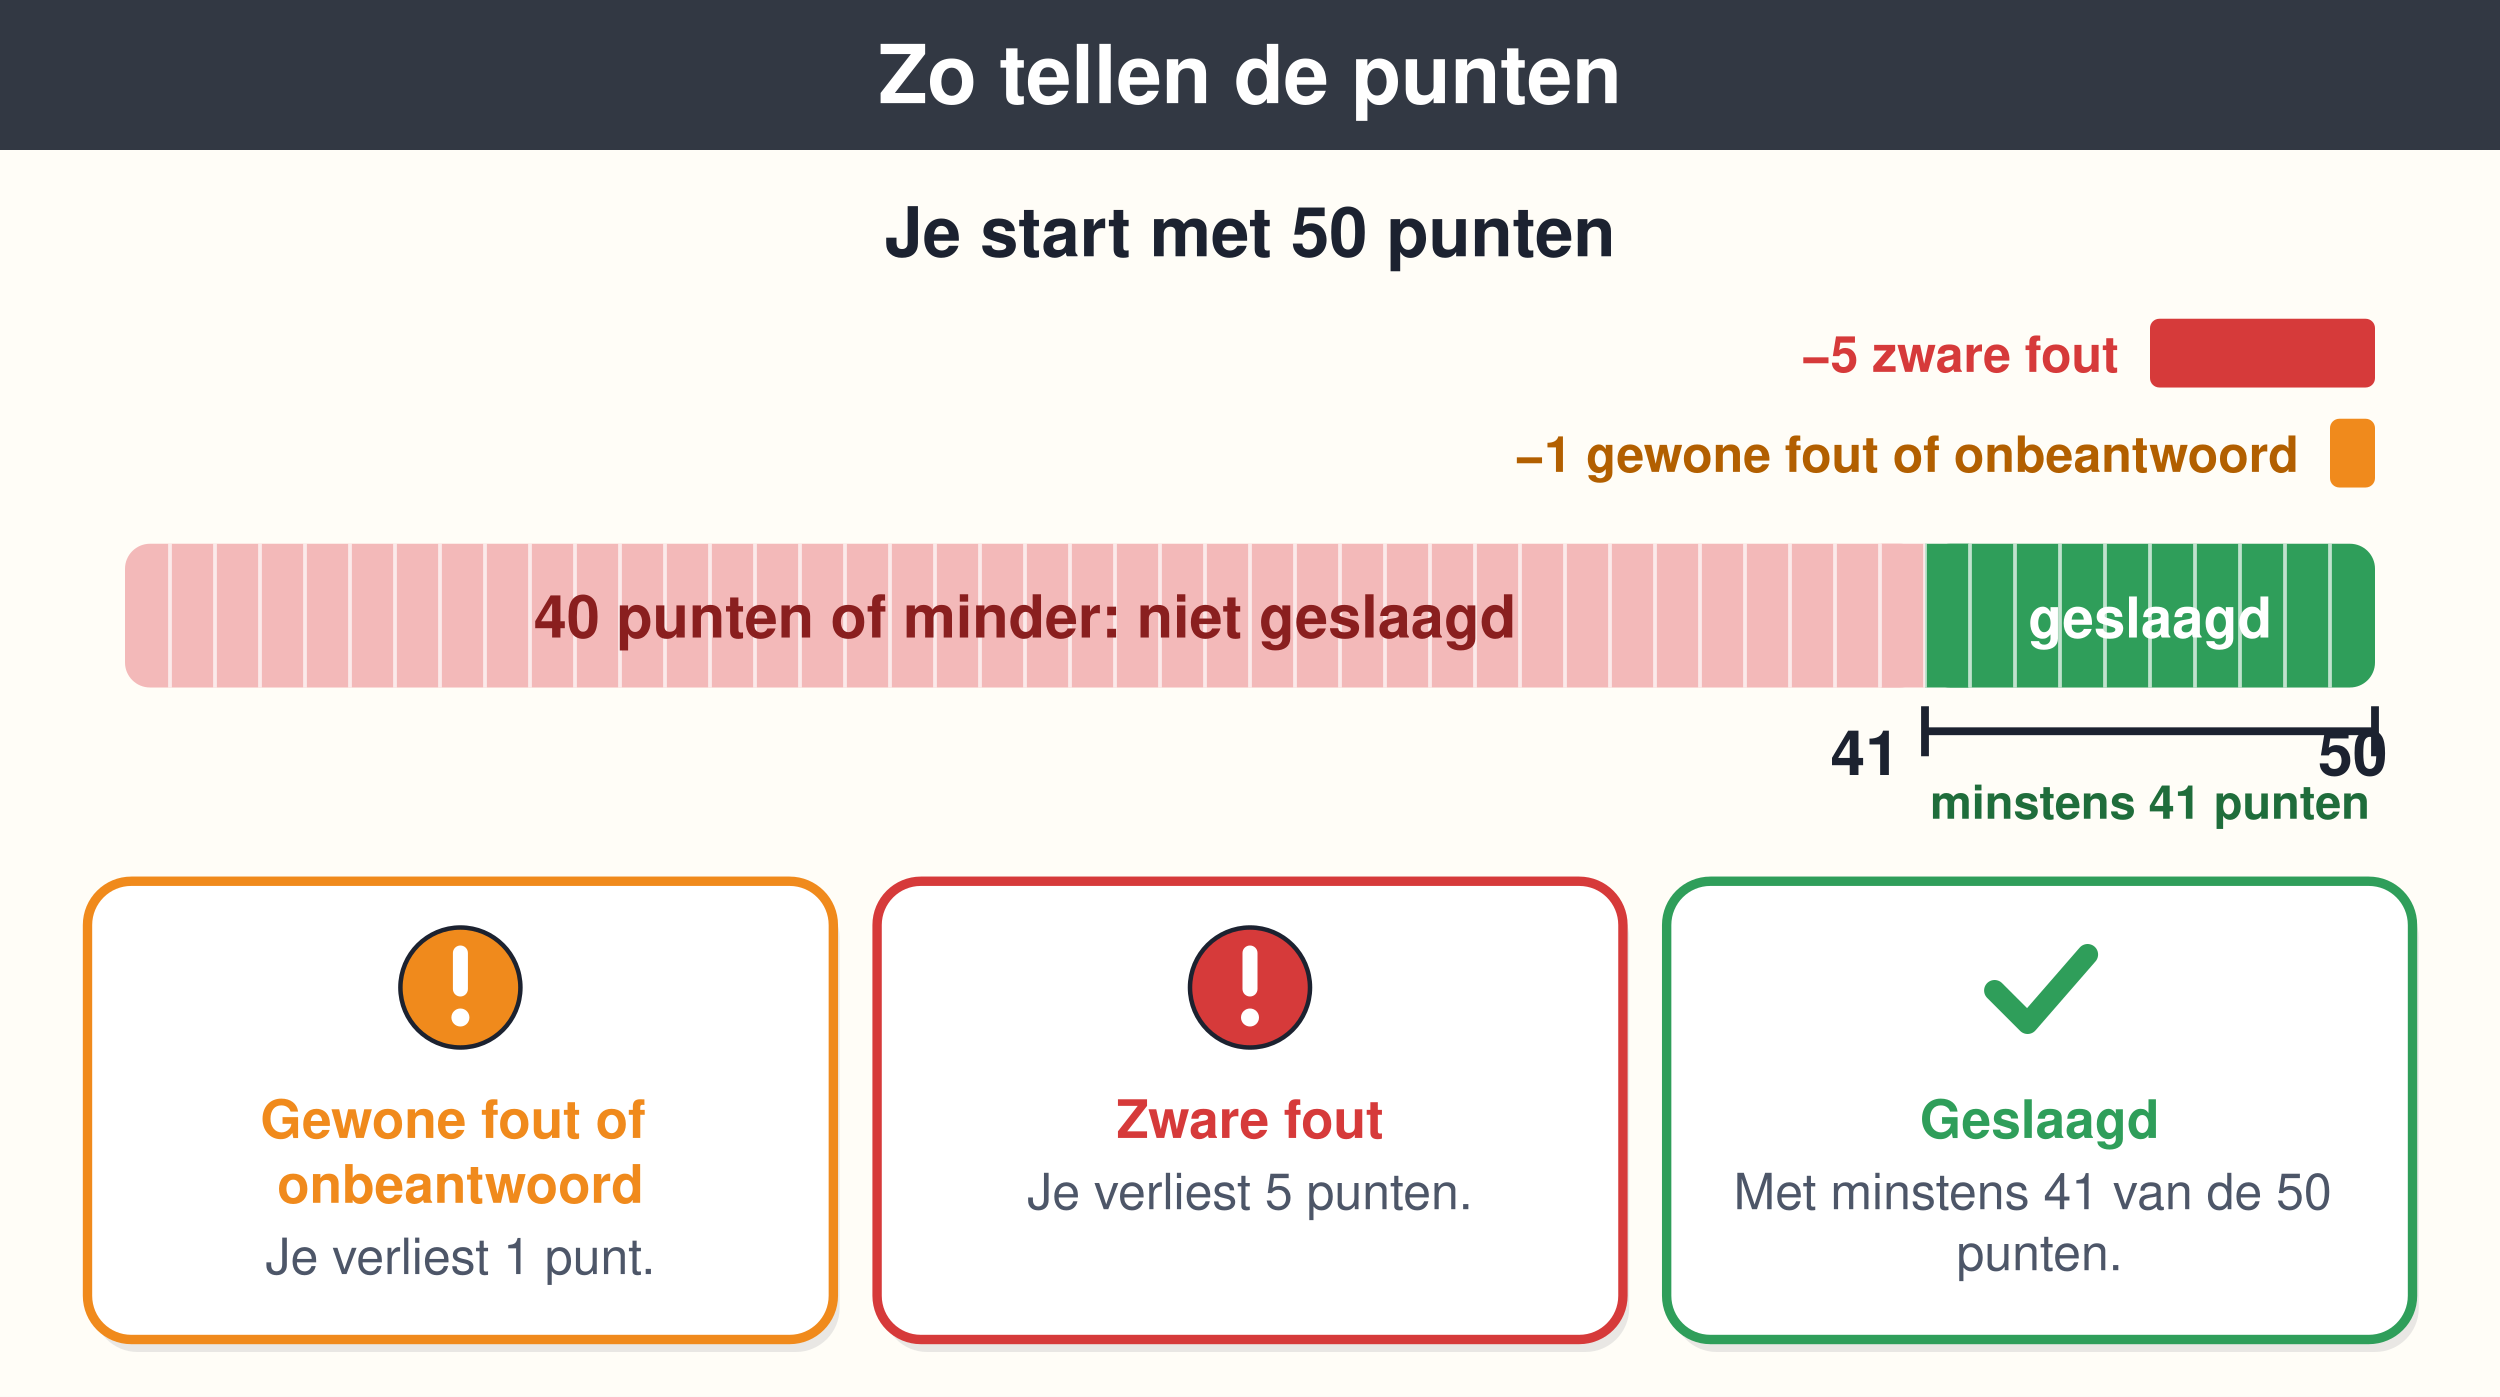
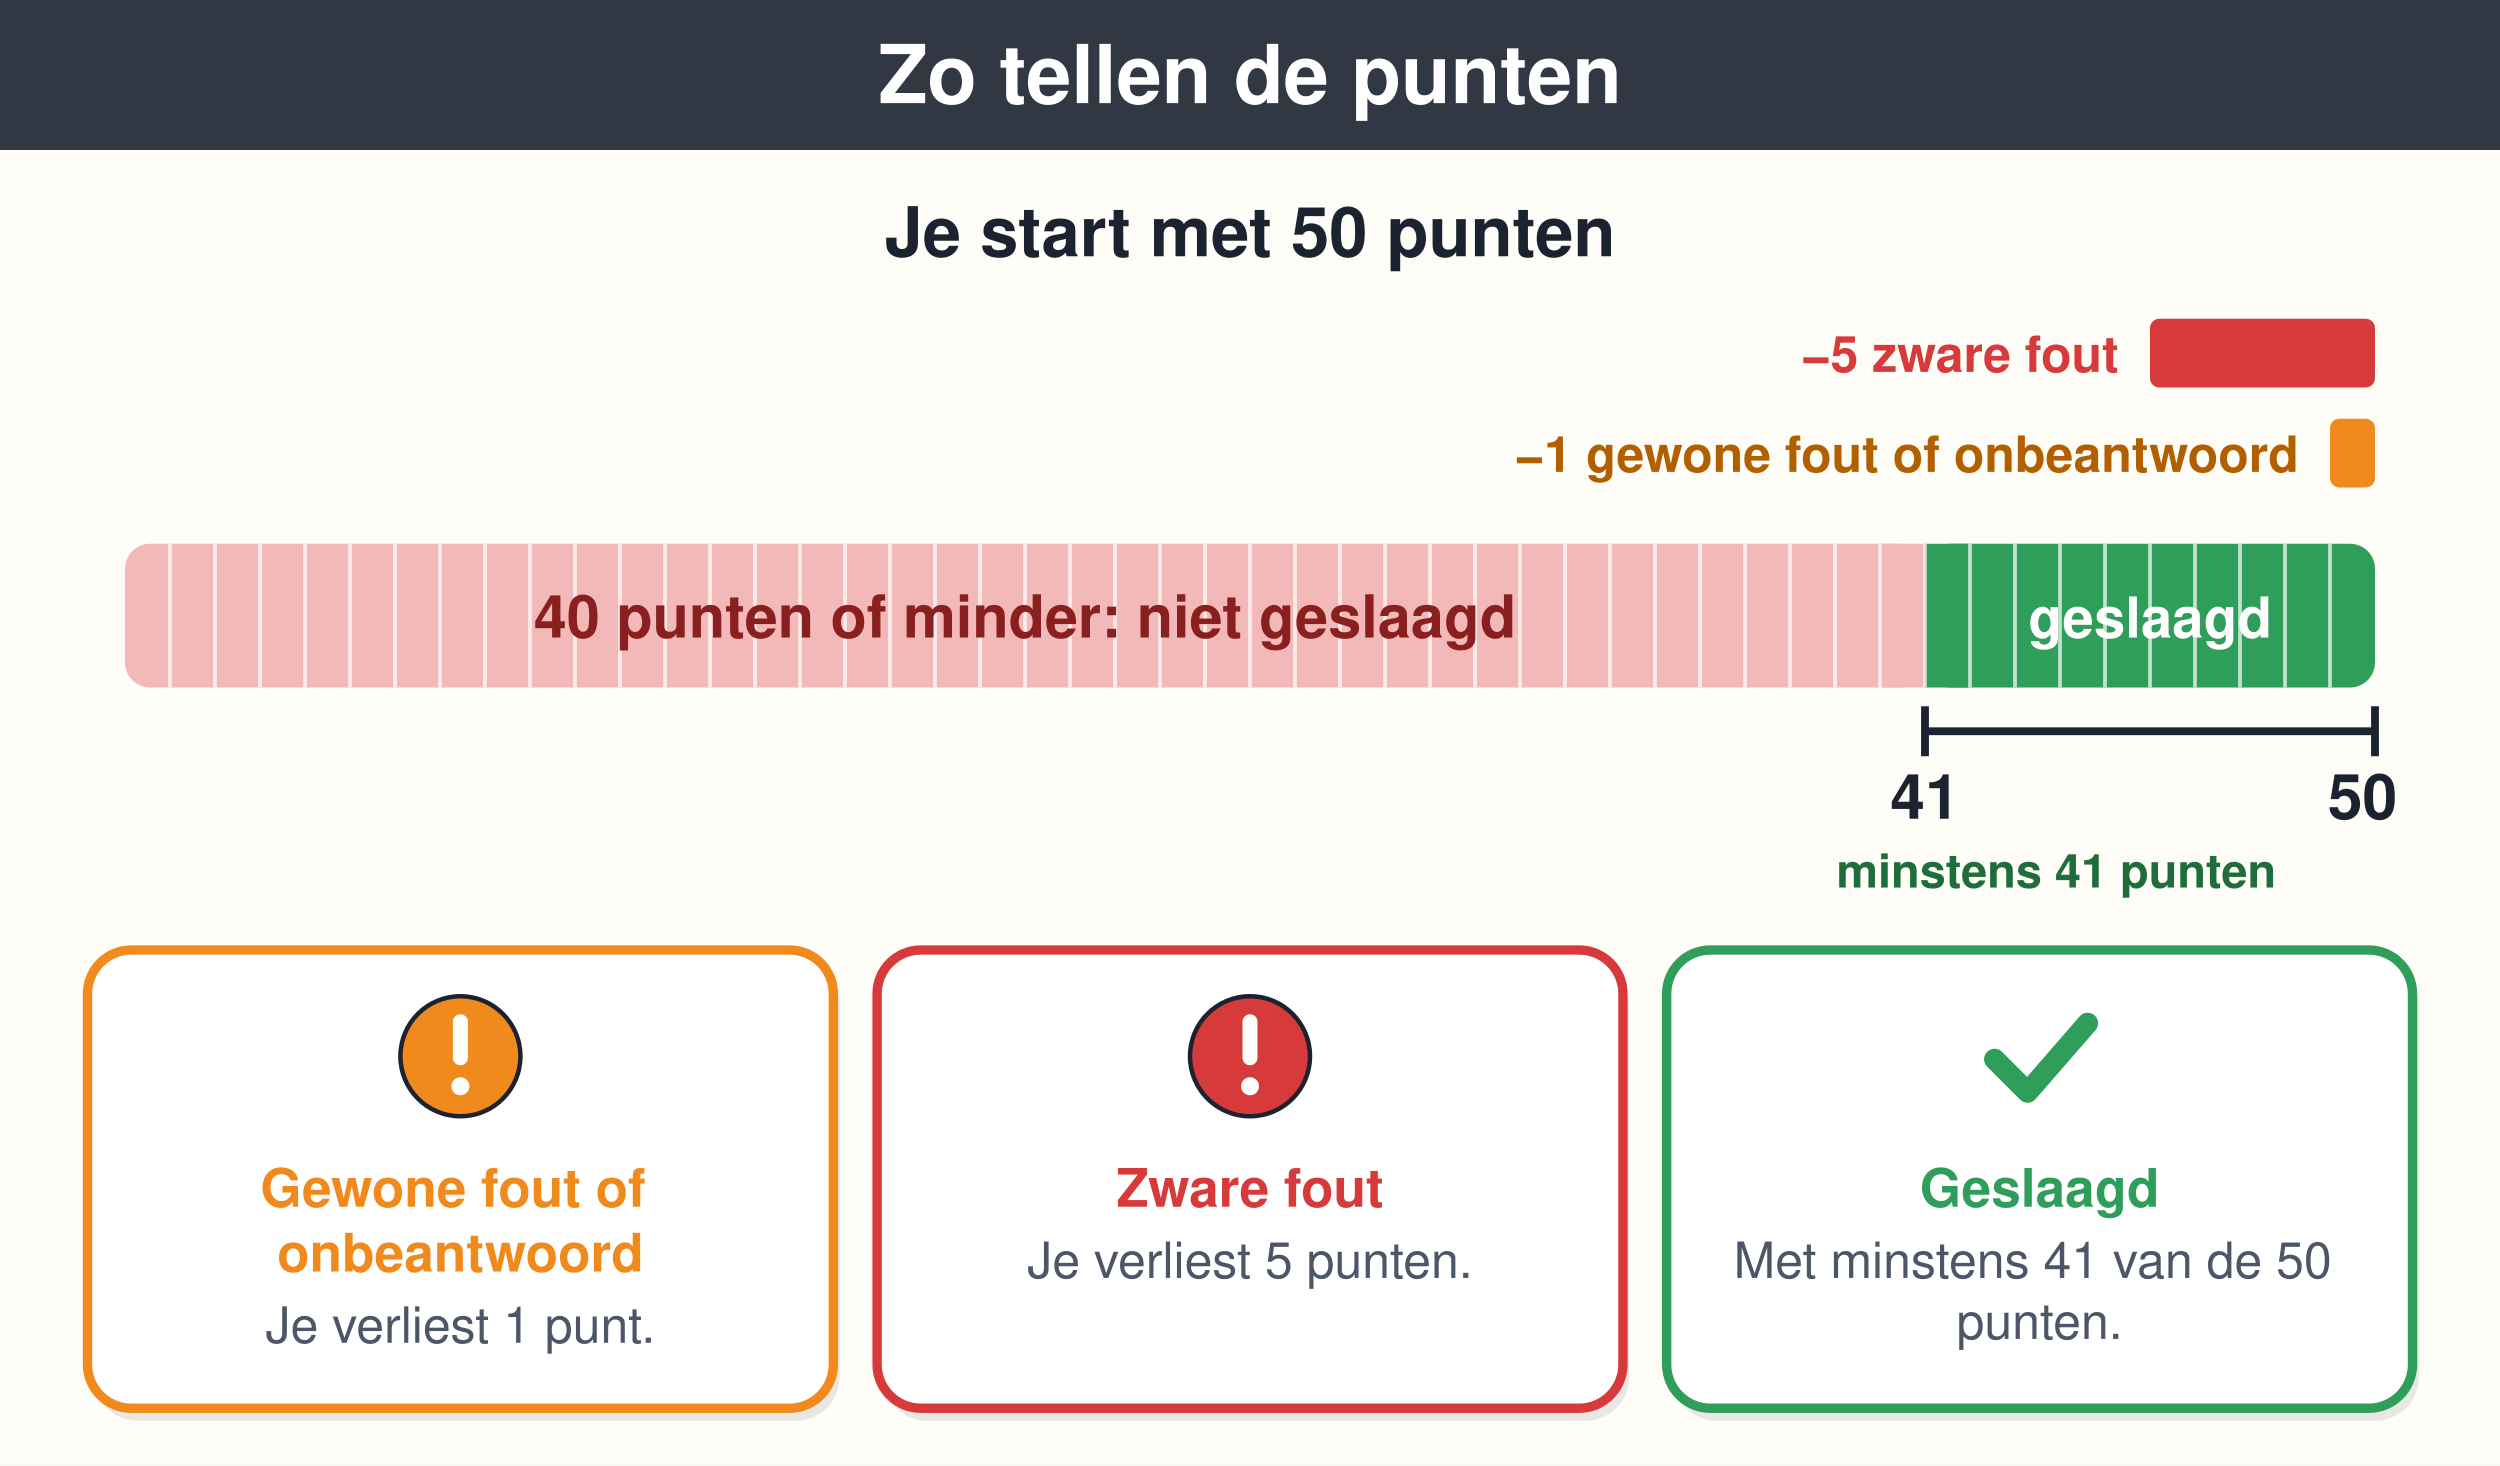
- <svg xmlns="http://www.w3.org/2000/svg" viewBox="0 0 800 447" width="800" height="447" role="img" aria-labelledby="t d">
-   <rect width="800" height="447" fill="#fffdf7" />
+ <svg xmlns="http://www.w3.org/2000/svg" viewBox="0 0 800 469" width="800" height="469" role="img" aria-labelledby="t d">
+   <rect width="800" height="469" fill="#fffdf7" />
  <text x="400" y="82" font-family="Segoe UI, Helvetica, Arial, sans-serif" font-size="22" font-weight="700" fill="#1c2230" text-anchor="middle">
    <tspan x="400" dy="0">Je start met 50 punten</tspan>
  </text>
  <rect x="745.6" y="134" width="14.4" height="22" rx="3" fill="#f08a1c" />
  <text x="735.6" y="151" font-family="Segoe UI, Helvetica, Arial, sans-serif" font-size="16" font-weight="700" fill="#b25f00" text-anchor="end">
    <tspan x="735.6" dy="0">−1  gewone fout of onbeantwoord</tspan>
  </text>
  <rect x="688" y="102" width="72" height="22" rx="3" fill="#d63a3a" />
  <text x="678" y="119" font-family="Segoe UI, Helvetica, Arial, sans-serif" font-size="16" font-weight="700" fill="#d63a3a" text-anchor="end">
    <tspan x="678" dy="0">−5  zware fout</tspan>
  </text>
  <rect x="40" y="174" width="576" height="46" rx="8" fill="#f3b9b9" />
  <rect x="616" y="174" width="144" height="46" rx="8" fill="#2f9e5a" />
  <rect x="616" y="174" width="14" height="46" fill="#2f9e5a" />
  <rect x="602" y="174" width="14" height="46" fill="#f3b9b9" />
  <line x1="54.4" y1="174" x2="54.4" y2="220" stroke="#fff" stroke-width="1.2" opacity=".7" />
  <line x1="68.8" y1="174" x2="68.8" y2="220" stroke="#fff" stroke-width="1.2" opacity=".7" />
  <line x1="83.2" y1="174" x2="83.2" y2="220" stroke="#fff" stroke-width="1.2" opacity=".7" />
  <line x1="97.6" y1="174" x2="97.6" y2="220" stroke="#fff" stroke-width="1.2" opacity=".7" />
  <line x1="112" y1="174" x2="112" y2="220" stroke="#fff" stroke-width="1.2" opacity=".7" />
  <line x1="126.4" y1="174" x2="126.4" y2="220" stroke="#fff" stroke-width="1.2" opacity=".7" />
  <line x1="140.8" y1="174" x2="140.8" y2="220" stroke="#fff" stroke-width="1.2" opacity=".7" />
  <line x1="155.2" y1="174" x2="155.2" y2="220" stroke="#fff" stroke-width="1.2" opacity=".7" />
  <line x1="169.6" y1="174" x2="169.6" y2="220" stroke="#fff" stroke-width="1.2" opacity=".7" />
  <line x1="184" y1="174" x2="184" y2="220" stroke="#fff" stroke-width="1.2" opacity=".7" />
  <line x1="198.4" y1="174" x2="198.4" y2="220" stroke="#fff" stroke-width="1.2" opacity=".7" />
  <line x1="212.8" y1="174" x2="212.8" y2="220" stroke="#fff" stroke-width="1.2" opacity=".7" />
  <line x1="227.2" y1="174" x2="227.2" y2="220" stroke="#fff" stroke-width="1.2" opacity=".7" />
  <line x1="241.6" y1="174" x2="241.6" y2="220" stroke="#fff" stroke-width="1.2" opacity=".7" />
  <line x1="256" y1="174" x2="256" y2="220" stroke="#fff" stroke-width="1.2" opacity=".7" />
  <line x1="270.4" y1="174" x2="270.4" y2="220" stroke="#fff" stroke-width="1.2" opacity=".7" />
  <line x1="284.8" y1="174" x2="284.8" y2="220" stroke="#fff" stroke-width="1.2" opacity=".7" />
  <line x1="299.2" y1="174" x2="299.2" y2="220" stroke="#fff" stroke-width="1.2" opacity=".7" />
  <line x1="313.6" y1="174" x2="313.6" y2="220" stroke="#fff" stroke-width="1.2" opacity=".7" />
  <line x1="328" y1="174" x2="328" y2="220" stroke="#fff" stroke-width="1.2" opacity=".7" />
  <line x1="342.4" y1="174" x2="342.4" y2="220" stroke="#fff" stroke-width="1.2" opacity=".7" />
  <line x1="356.8" y1="174" x2="356.8" y2="220" stroke="#fff" stroke-width="1.2" opacity=".7" />
  <line x1="371.2" y1="174" x2="371.2" y2="220" stroke="#fff" stroke-width="1.2" opacity=".7" />
  <line x1="385.6" y1="174" x2="385.6" y2="220" stroke="#fff" stroke-width="1.2" opacity=".7" />
  <line x1="400" y1="174" x2="400" y2="220" stroke="#fff" stroke-width="1.2" opacity=".7" />
  <line x1="414.4" y1="174" x2="414.4" y2="220" stroke="#fff" stroke-width="1.2" opacity=".7" />
  <line x1="428.8" y1="174" x2="428.8" y2="220" stroke="#fff" stroke-width="1.2" opacity=".7" />
  <line x1="443.2" y1="174" x2="443.2" y2="220" stroke="#fff" stroke-width="1.2" opacity=".7" />
  <line x1="457.6" y1="174" x2="457.6" y2="220" stroke="#fff" stroke-width="1.2" opacity=".7" />
  <line x1="472" y1="174" x2="472" y2="220" stroke="#fff" stroke-width="1.2" opacity=".7" />
  <line x1="486.4" y1="174" x2="486.4" y2="220" stroke="#fff" stroke-width="1.2" opacity=".7" />
  <line x1="500.8" y1="174" x2="500.8" y2="220" stroke="#fff" stroke-width="1.2" opacity=".7" />
  <line x1="515.2" y1="174" x2="515.2" y2="220" stroke="#fff" stroke-width="1.2" opacity=".7" />
  <line x1="529.6" y1="174" x2="529.6" y2="220" stroke="#fff" stroke-width="1.2" opacity=".7" />
  <line x1="544" y1="174" x2="544" y2="220" stroke="#fff" stroke-width="1.2" opacity=".7" />
  <line x1="558.4" y1="174" x2="558.4" y2="220" stroke="#fff" stroke-width="1.2" opacity=".7" />
  <line x1="572.8" y1="174" x2="572.8" y2="220" stroke="#fff" stroke-width="1.2" opacity=".7" />
  <line x1="587.2" y1="174" x2="587.2" y2="220" stroke="#fff" stroke-width="1.2" opacity=".7" />
  <line x1="601.6" y1="174" x2="601.6" y2="220" stroke="#fff" stroke-width="1.2" opacity=".7" />
  <line x1="616" y1="174" x2="616" y2="220" stroke="#fff" stroke-width="1.2" opacity=".7" />
  <line x1="630.4" y1="174" x2="630.4" y2="220" stroke="#fff" stroke-width="1.2" opacity=".7" />
  <line x1="644.8" y1="174" x2="644.8" y2="220" stroke="#fff" stroke-width="1.2" opacity=".7" />
  <line x1="659.2" y1="174" x2="659.2" y2="220" stroke="#fff" stroke-width="1.2" opacity=".7" />
  <line x1="673.6" y1="174" x2="673.6" y2="220" stroke="#fff" stroke-width="1.2" opacity=".7" />
  <line x1="688" y1="174" x2="688" y2="220" stroke="#fff" stroke-width="1.2" opacity=".7" />
  <line x1="702.4" y1="174" x2="702.4" y2="220" stroke="#fff" stroke-width="1.2" opacity=".7" />
  <line x1="716.8" y1="174" x2="716.8" y2="220" stroke="#fff" stroke-width="1.2" opacity=".7" />
  <line x1="731.2" y1="174" x2="731.2" y2="220" stroke="#fff" stroke-width="1.2" opacity=".7" />
  <line x1="745.6" y1="174" x2="745.6" y2="220" stroke="#fff" stroke-width="1.2" opacity=".7" />
  <text x="328" y="204" font-family="Segoe UI, Helvetica, Arial, sans-serif" font-size="19" font-weight="700" fill="#8a1f1f" text-anchor="middle">
    <tspan x="328" dy="0">40 punten of minder: niet geslaagd</tspan>
  </text>
  <text x="688" y="204" font-family="Segoe UI, Helvetica, Arial, sans-serif" font-size="18" font-weight="700" fill="#fff" text-anchor="middle">
    <tspan x="688" dy="0">geslaagd</tspan>
  </text>
  <path d="M616 226 V242 M760 226 V242 M616 234 H760" stroke="#1c2230" stroke-width="2.5" fill="none" />
-   <text x="608" y="248" font-family="Segoe UI, Helvetica, Arial, sans-serif" font-size="20" font-weight="800" fill="#1c2230" text-anchor="end">
-     <tspan x="608" dy="0">41</tspan>
+   <text x="616" y="262" font-family="Segoe UI, Helvetica, Arial, sans-serif" font-size="20" font-weight="800" fill="#1c2230" text-anchor="middle">
+     <tspan x="616" dy="0">41</tspan>
  </text>
-   <text x="764" y="248" font-family="Segoe UI, Helvetica, Arial, sans-serif" font-size="20" font-weight="800" fill="#1c2230" text-anchor="end">
-     <tspan x="764" dy="0">50</tspan>
+   <text x="756" y="262" font-family="Segoe UI, Helvetica, Arial, sans-serif" font-size="20" font-weight="800" fill="#1c2230" text-anchor="middle">
+     <tspan x="756" dy="0">50</tspan>
  </text>
-   <text x="688" y="262" font-family="Segoe UI, Helvetica, Arial, sans-serif" font-size="15" font-weight="600" fill="#1f6d3b" text-anchor="middle">
-     <tspan x="688" dy="0">minstens 41 punten</tspan>
+   <text x="658" y="284" font-family="Segoe UI, Helvetica, Arial, sans-serif" font-size="15" font-weight="600" fill="#1f6d3b" text-anchor="middle">
+     <tspan x="658" dy="0">minstens 41 punten</tspan>
  </text>
-   <rect x="30" y="286" width="238.67" height="146.64" rx="14" fill="#1c2230" opacity=".10" />
-   <rect x="28" y="282" width="238.67" height="146.64" rx="14" fill="#fff" stroke="#f08a1c" stroke-width="3" />
-   <g transform="translate(123.33 292) scale(0.48)">
+   <rect x="30" y="308" width="238.67" height="146.64" rx="14" fill="#1c2230" opacity=".10" />
+   <rect x="28" y="304" width="238.67" height="146.64" rx="14" fill="#fff" stroke="#f08a1c" stroke-width="3" />
+   <g transform="translate(123.33 314) scale(0.48)">
    <circle cx="50" cy="50" r="40" fill="#f08a1c" stroke="#1c2230" stroke-width="3" stroke-linejoin="round" stroke-linecap="round" />
    <rect x="45" y="22" width="10" height="34" rx="5" fill="#fff" />
    <circle cx="50" cy="70" r="6" fill="#fff" />
  </g>
-   <text x="147.33" y="364.15" font-family="Segoe UI, Helvetica, Arial, sans-serif" font-size="17" font-weight="700" fill="#f08a1c" text-anchor="middle">
+   <text x="147.33" y="386.15" font-family="Segoe UI, Helvetica, Arial, sans-serif" font-size="17" font-weight="700" fill="#f08a1c" text-anchor="middle">
    <tspan x="147.33" dy="0">Gewone fout of</tspan>
    <tspan x="147.33" dy="20.74">onbeantwoord</tspan>
  </text>
-   <text x="147.33" y="407.69" font-family="Segoe UI, Helvetica, Arial, sans-serif" font-size="16" font-weight="500" fill="#4d5668" text-anchor="middle">
+   <text x="147.33" y="429.69" font-family="Segoe UI, Helvetica, Arial, sans-serif" font-size="16" font-weight="500" fill="#4d5668" text-anchor="middle">
    <tspan x="147.33" dy="0">Je verliest 1 punt.</tspan>
  </text>
-   <rect x="282.67" y="286" width="238.67" height="146.64" rx="14" fill="#1c2230" opacity=".10" />
-   <rect x="280.67" y="282" width="238.67" height="146.64" rx="14" fill="#fff" stroke="#d63a3a" stroke-width="3" />
-   <g transform="translate(376 292) scale(0.48)">
+   <rect x="282.67" y="308" width="238.67" height="146.64" rx="14" fill="#1c2230" opacity=".10" />
+   <rect x="280.67" y="304" width="238.67" height="146.64" rx="14" fill="#fff" stroke="#d63a3a" stroke-width="3" />
+   <g transform="translate(376 314) scale(0.48)">
    <circle cx="50" cy="50" r="40" fill="#d63a3a" stroke="#1c2230" stroke-width="3" stroke-linejoin="round" stroke-linecap="round" />
    <rect x="45" y="22" width="10" height="34" rx="5" fill="#fff" />
    <circle cx="50" cy="70" r="6" fill="#fff" />
  </g>
-   <text x="400" y="364.15" font-family="Segoe UI, Helvetica, Arial, sans-serif" font-size="17" font-weight="700" fill="#d63a3a" text-anchor="middle">
+   <text x="400" y="386.15" font-family="Segoe UI, Helvetica, Arial, sans-serif" font-size="17" font-weight="700" fill="#d63a3a" text-anchor="middle">
    <tspan x="400" dy="0">Zware fout</tspan>
  </text>
-   <text x="400" y="386.95" font-family="Segoe UI, Helvetica, Arial, sans-serif" font-size="16" font-weight="500" fill="#4d5668" text-anchor="middle">
+   <text x="400" y="408.95" font-family="Segoe UI, Helvetica, Arial, sans-serif" font-size="16" font-weight="500" fill="#4d5668" text-anchor="middle">
    <tspan x="400" dy="0">Je verliest 5 punten.</tspan>
  </text>
-   <rect x="535.33" y="286" width="238.67" height="146.64" rx="14" fill="#1c2230" opacity=".10" />
-   <rect x="533.33" y="282" width="238.67" height="146.64" rx="14" fill="#fff" stroke="#2f9e5a" stroke-width="3" />
-   <g transform="translate(628.67 292) scale(0.48)">
+   <rect x="535.33" y="308" width="238.67" height="146.64" rx="14" fill="#1c2230" opacity=".10" />
+   <rect x="533.33" y="304" width="238.67" height="146.64" rx="14" fill="#fff" stroke="#2f9e5a" stroke-width="3" />
+   <g transform="translate(628.67 314) scale(0.48)">
    <path d="M20 52 L42 74 L82 28" fill="none" stroke="#2f9e5a" stroke-width="14" stroke-linecap="round" stroke-linejoin="round" />
  </g>
-   <text x="652.67" y="364.15" font-family="Segoe UI, Helvetica, Arial, sans-serif" font-size="17" font-weight="700" fill="#2f9e5a" text-anchor="middle">
+   <text x="652.67" y="386.15" font-family="Segoe UI, Helvetica, Arial, sans-serif" font-size="17" font-weight="700" fill="#2f9e5a" text-anchor="middle">
    <tspan x="652.67" dy="0">Geslaagd</tspan>
  </text>
-   <text x="652.67" y="386.95" font-family="Segoe UI, Helvetica, Arial, sans-serif" font-size="16" font-weight="500" fill="#4d5668" text-anchor="middle">
+   <text x="652.67" y="408.95" font-family="Segoe UI, Helvetica, Arial, sans-serif" font-size="16" font-weight="500" fill="#4d5668" text-anchor="middle">
    <tspan x="652.67" dy="0">Met minstens 41 van de 50</tspan>
    <tspan x="652.67" dy="19.52">punten.</tspan>
  </text>
  <rect x="0" y="0" width="800" height="48" fill="#1c2230" opacity="0.9" />
  <text x="400" y="33" font-family="Segoe UI, Helvetica, Arial, sans-serif" font-size="26" font-weight="700" fill="#fff" text-anchor="middle">
    <tspan x="400" dy="0">Zo tellen de punten</tspan>
  </text>
</svg>
